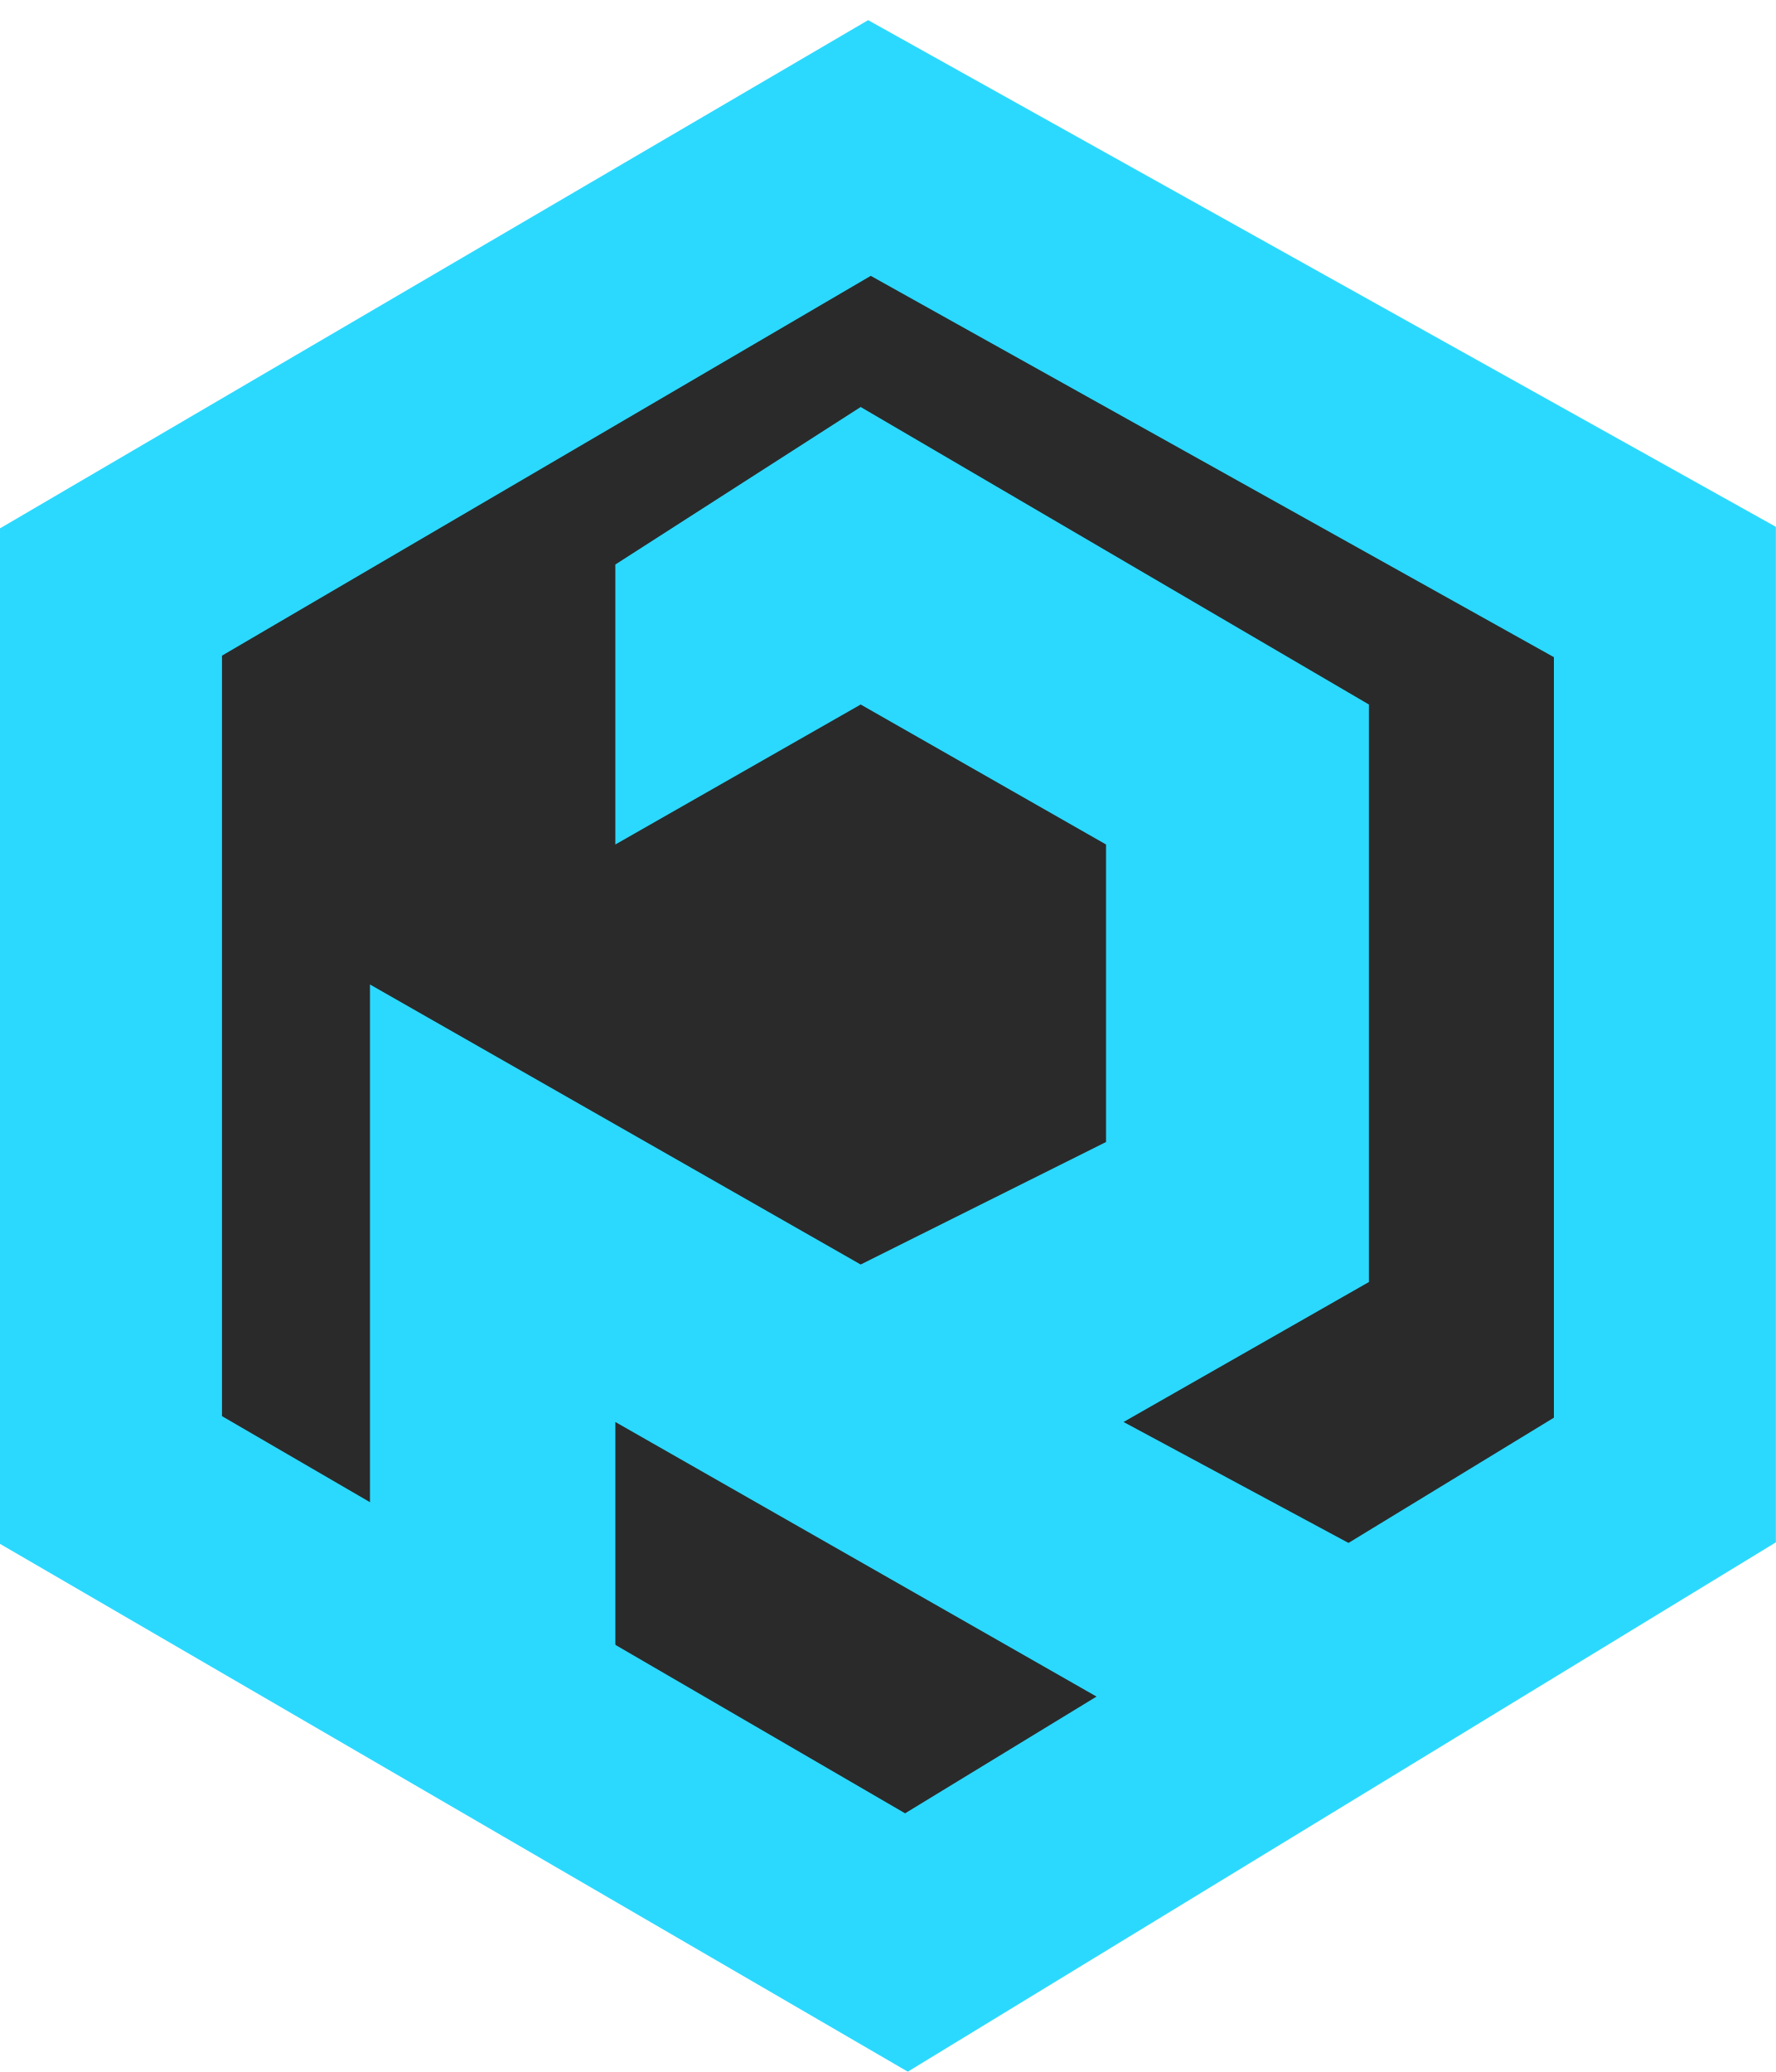
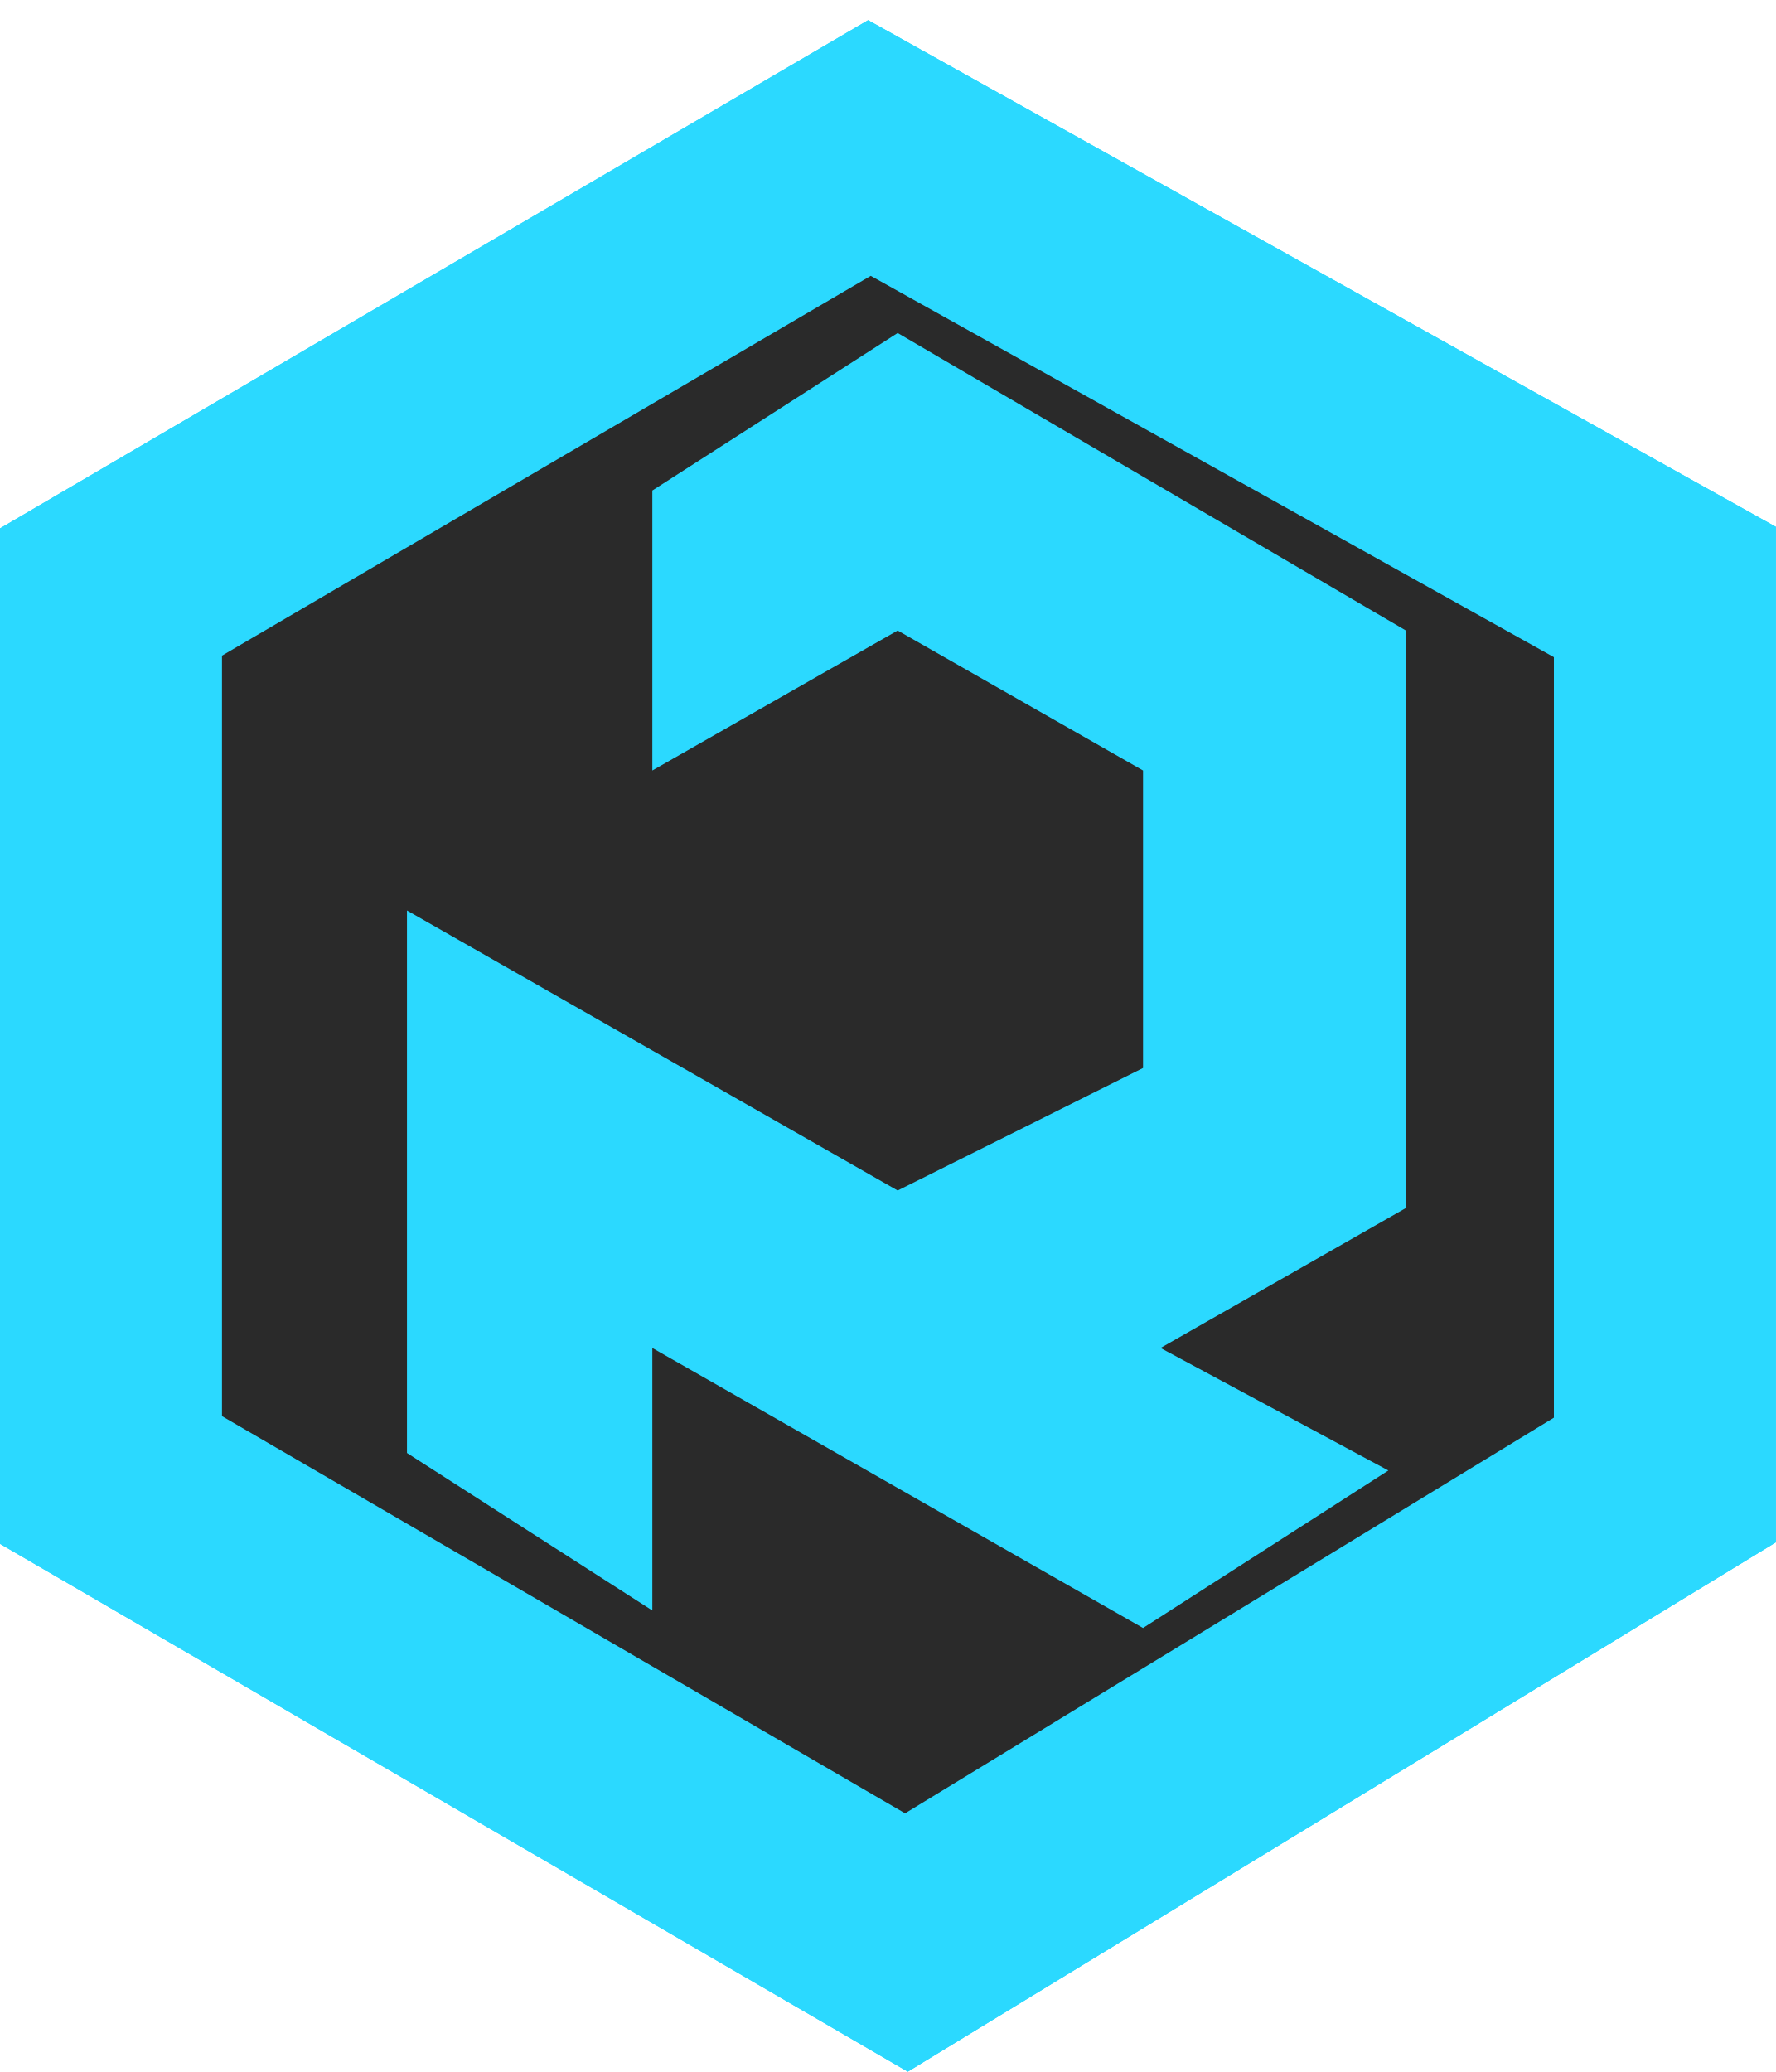
<svg xmlns="http://www.w3.org/2000/svg" width="48" height="56" viewBox="0 0 48 56" fill="none">
  <path d="M3 16L23.5 4L45 16V40L24.5 52.5L3 40V16Z" fill="#2A2A2A" stroke="#2BD9FF" stroke-width="6" />
-   <path d="M16.632 22.824V15.257L23.263 11L37 19.041V34.649L30.368 38.432L36.526 41.743L29.895 46L16.632 38.432V45.527L10 41.27V26.608L23.263 34.176L29.895 30.865V22.824L23.263 19.041L16.632 22.824Z" fill="#2BD9FF" />
+   <path d="M3 16L23.5 4L45 16V40L24.5 52.5L3 40V16Z" fill="#2A2A2A" stroke="#2BD9FF" stroke-width="6" />
+   <path d="M17.632 20.824V13.257L24.263 9L38 17.041V32.649L31.368 36.432L37.526 39.743L30.895 44L17.632 36.432V43.527L11 39.27V24.608L24.263 32.176L30.895 28.865V20.824L24.263 17.041L17.632 20.824Z" fill="#2BD9FF" />
</svg>
